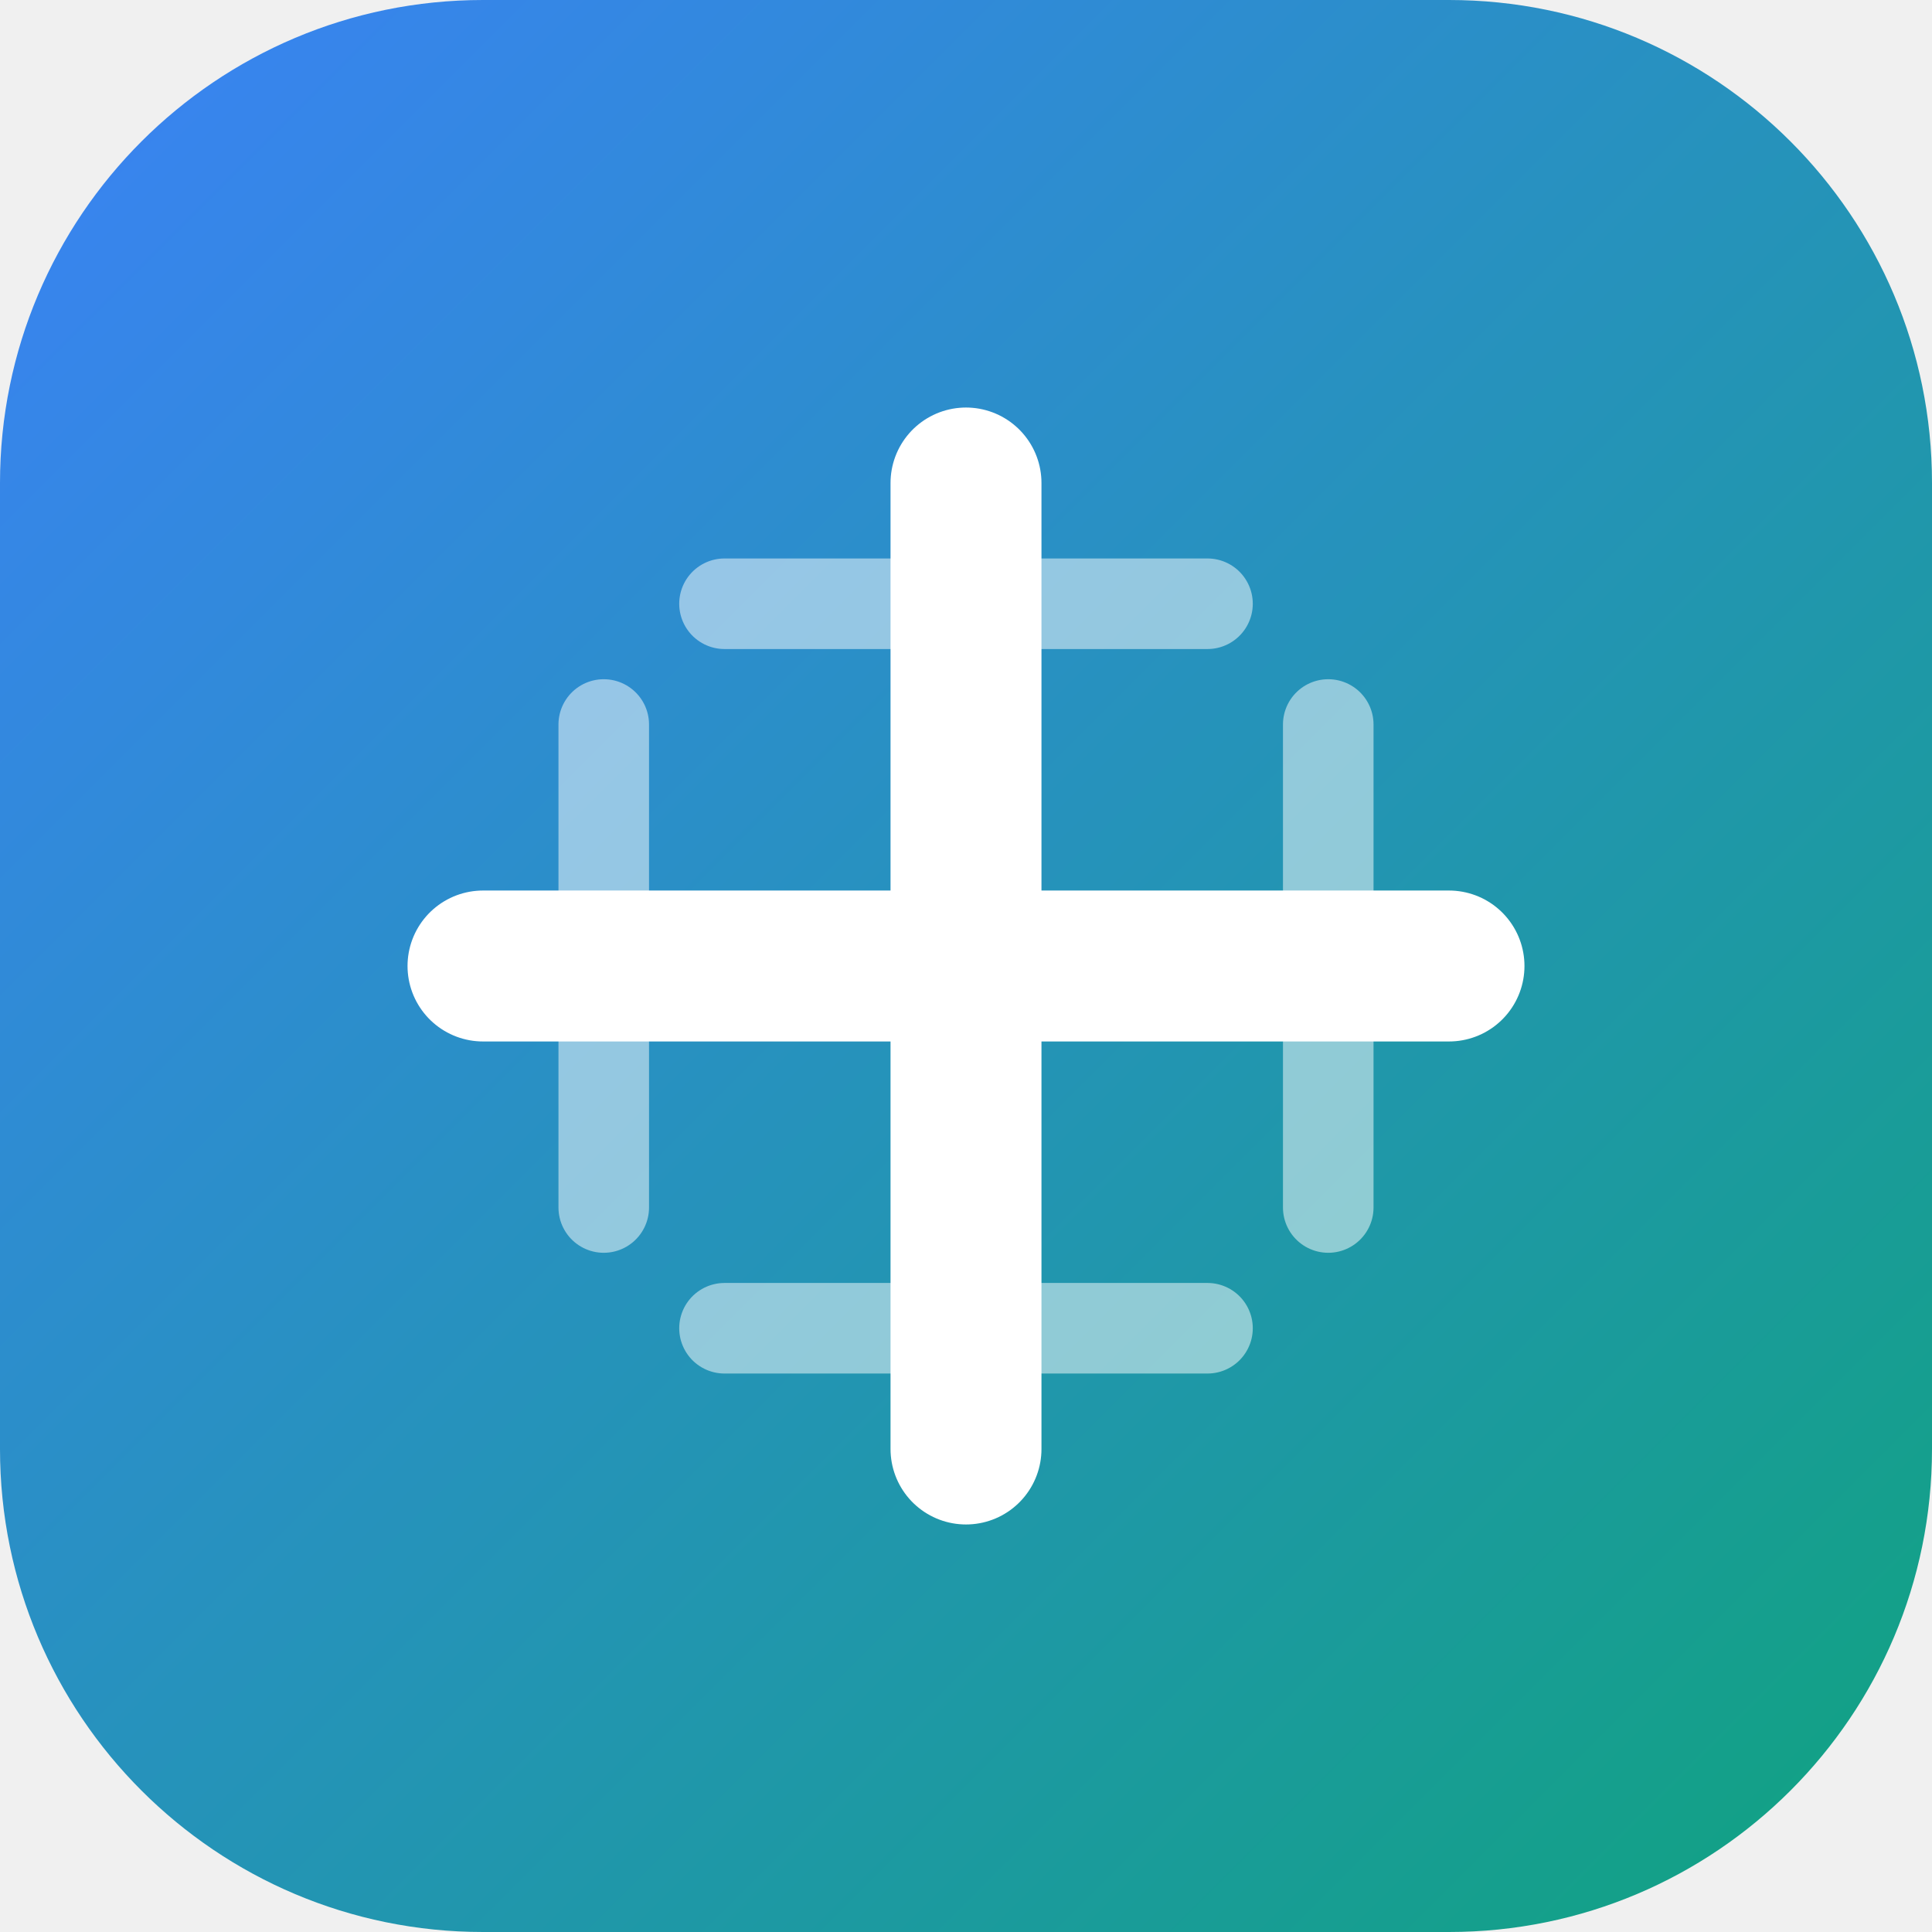
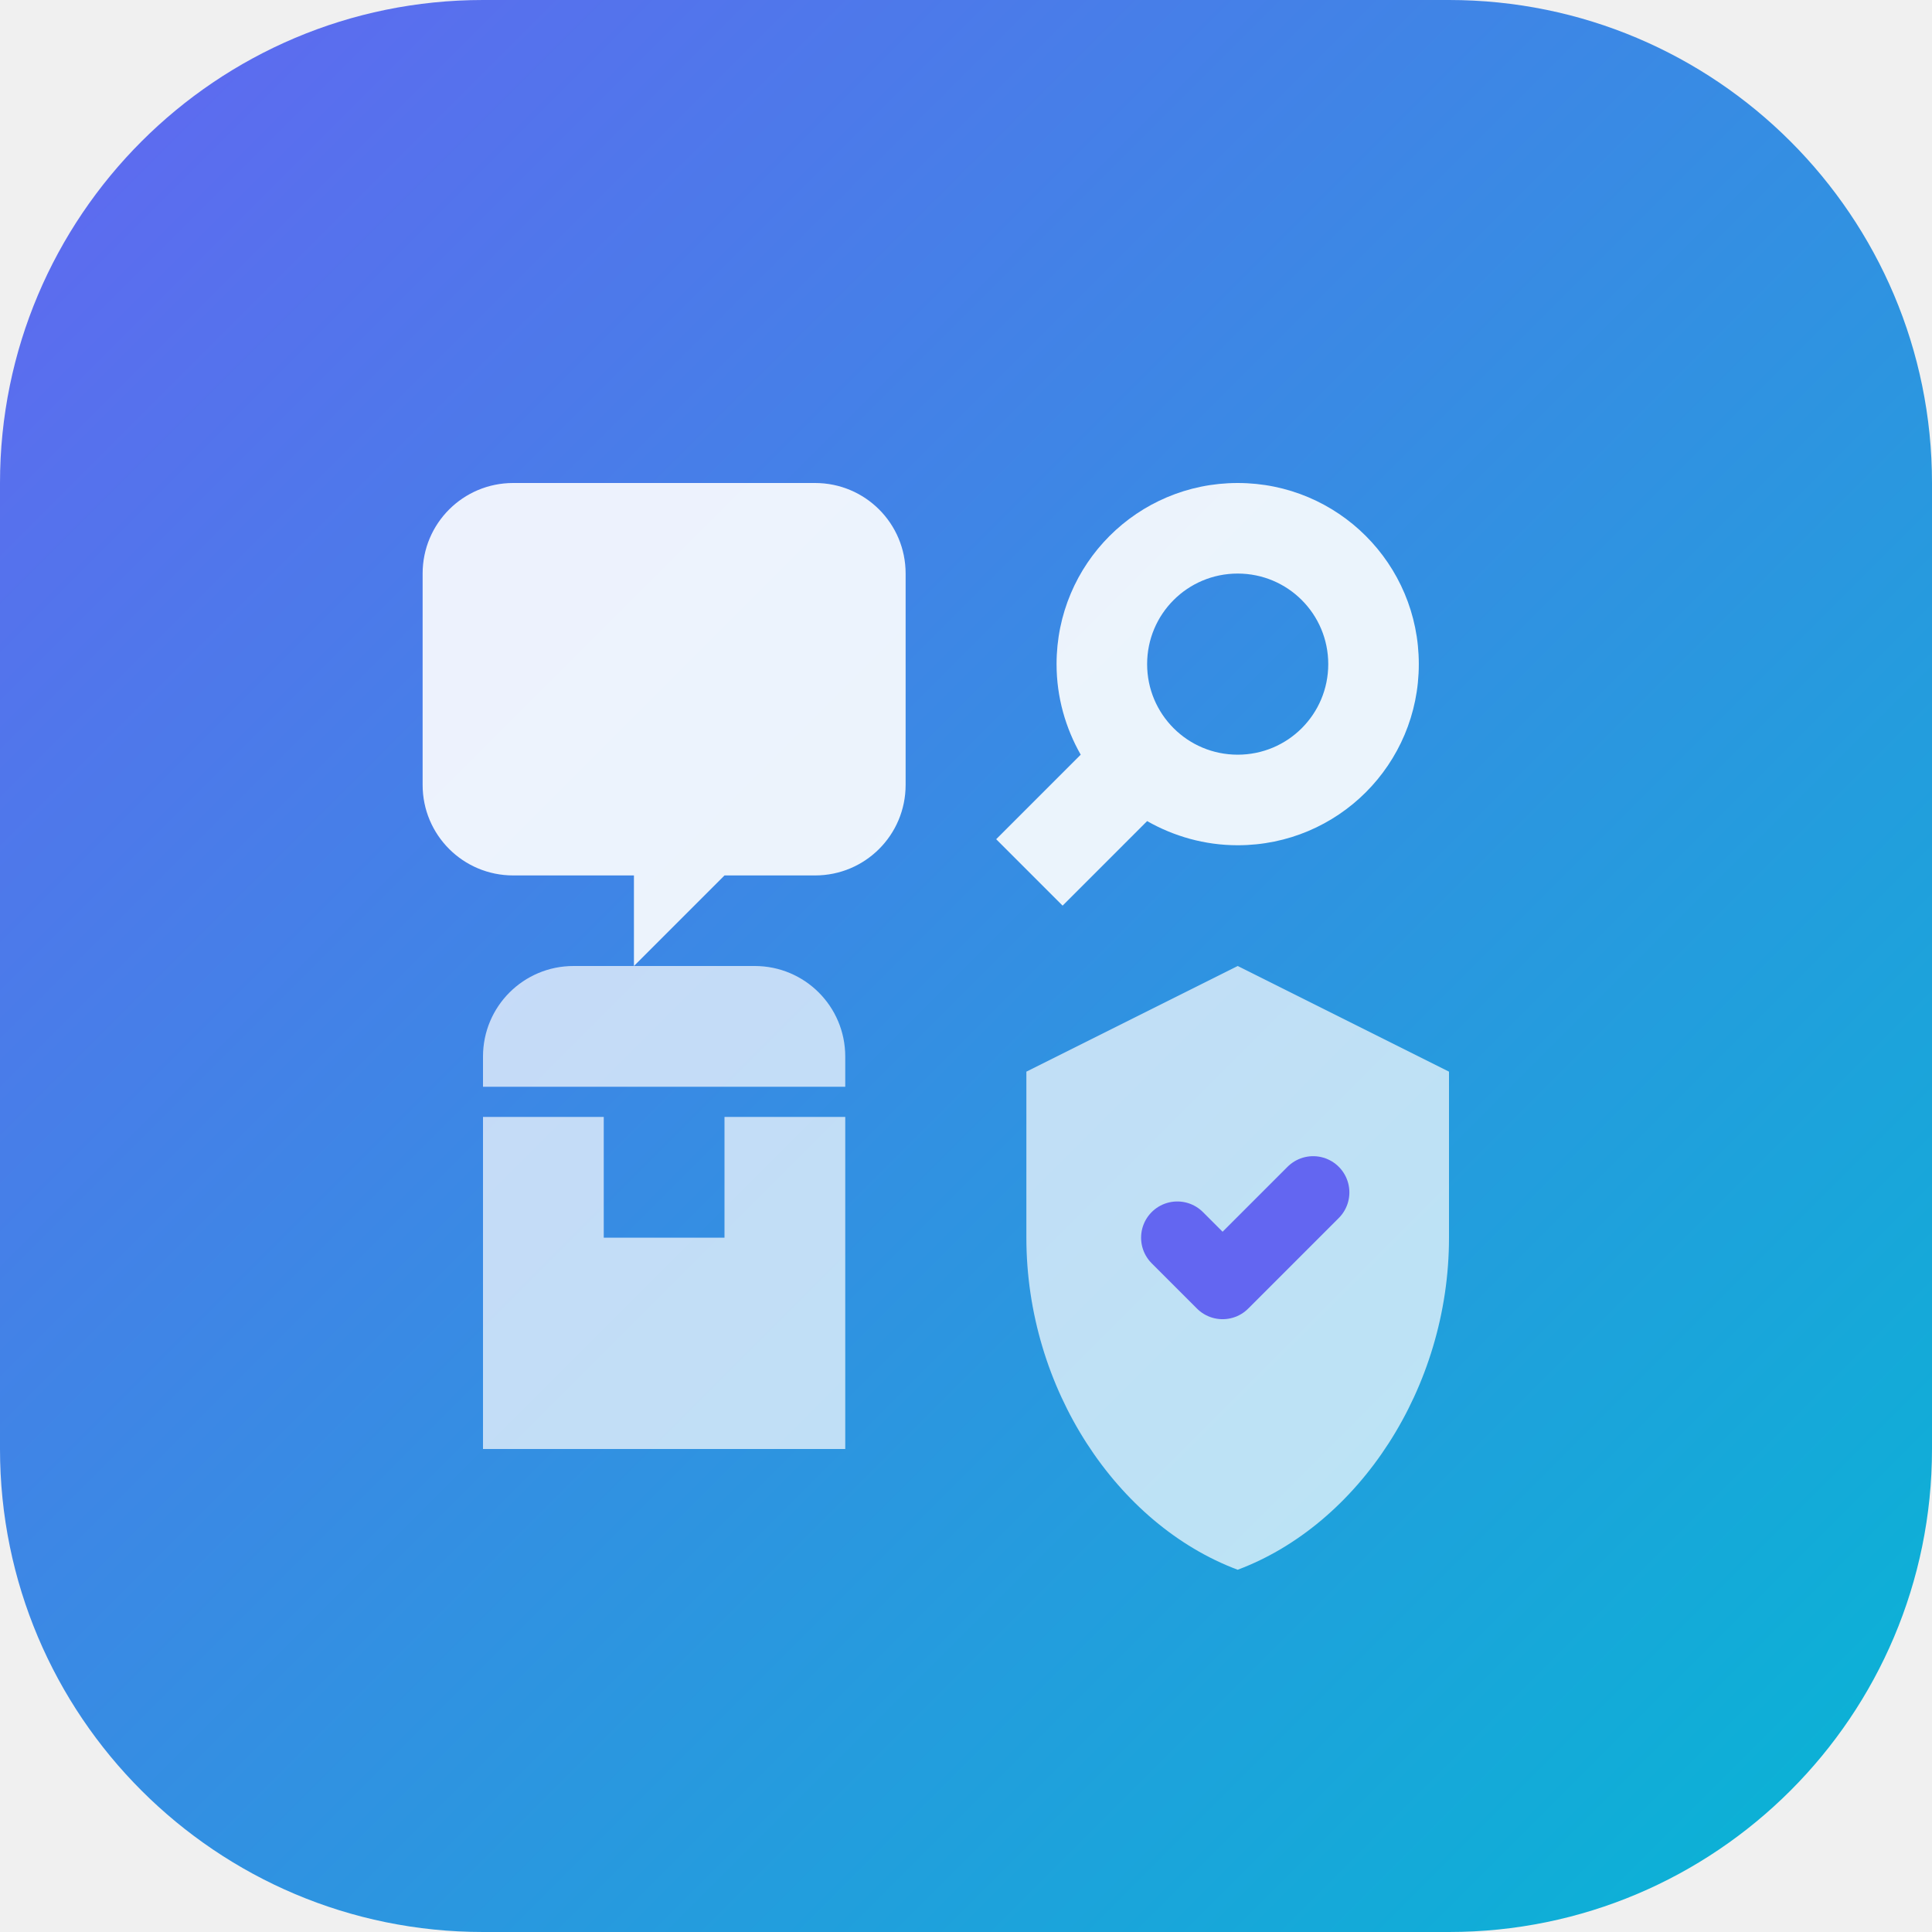
<svg xmlns="http://www.w3.org/2000/svg" width="32" height="32" viewBox="0 0 32 32" fill="none">
  <rect width="32" height="32" rx="8" fill="url(#gradient)" />
-   <path d="M16 8L16 24M8 16H24" stroke="white" stroke-width="2.5" stroke-linecap="round" />
-   <path d="M10 12L10 20M22 12L22 20M12 10L20 10M12 22L20 22" stroke="white" stroke-width="1.5" stroke-linecap="round" opacity="0.5" />
+   <path d="M7 9.5C7 8.67 7.67 8 8.5 8H13.5C14.33 8 15 8.67 15 9.5V13C15 13.83 14.33 14.5 13.5 14.5H12L10.5 16V14.5H8.5C7.67 14.5 7 13.83 7 13V9.5Z" fill="white" opacity="0.9" />
+   <path d="M20.5 8C18.84 8 17.5 9.34 17.5 11C17.5 11.55 17.65 12.06 17.9 12.5L16.5 13.9L17.6 15L19 13.6C19.44 13.85 19.95 14 20.5 14C22.16 14 23.5 12.66 23.5 11C23.5 9.34 22.16 8 20.5 8ZM20.5 12.5C19.67 12.5 19 11.83 19 11C19 10.17 19.67 9.5 20.5 9.5C21.33 9.5 22 10.17 22 11C22 11.83 21.33 12.5 20.5 12.5Z" fill="white" opacity="0.9" />
+   <path d="M8 18.5V24H14V18.5H12V20.5H10V18.5H8Z" fill="white" opacity="0.7" />
+   <path d="M8 18H14V17.5C14 16.67 13.33 16 12.5 16H9.5C8.67 16 8 16.67 8 17.5V18Z" fill="white" opacity="0.7" />
+   <path d="M20.5 16L17 17.75V20.5C17 23 18.5 25.25 20.5 26C22.5 25.25 24 23 24 20.5V17.75L20.5 16Z" fill="white" opacity="0.7" />
+   <path d="M19.5 20.5L20.25 21.25L21.75 19.75" stroke="#6366F1" stroke-width="1.2" stroke-linecap="round" stroke-linejoin="round" fill="none" />
  <defs>
    <linearGradient id="gradient" x1="0" y1="0" x2="32" y2="32" gradientUnits="userSpaceOnUse">
-       <stop stop-color="#3B82F6" />
-       <stop offset="1" stop-color="#10A37F" />
+       <stop stop-color="#6366F1" />
+       <stop offset="1" stop-color="#06B6D4" />
    </linearGradient>
  </defs>
</svg>
